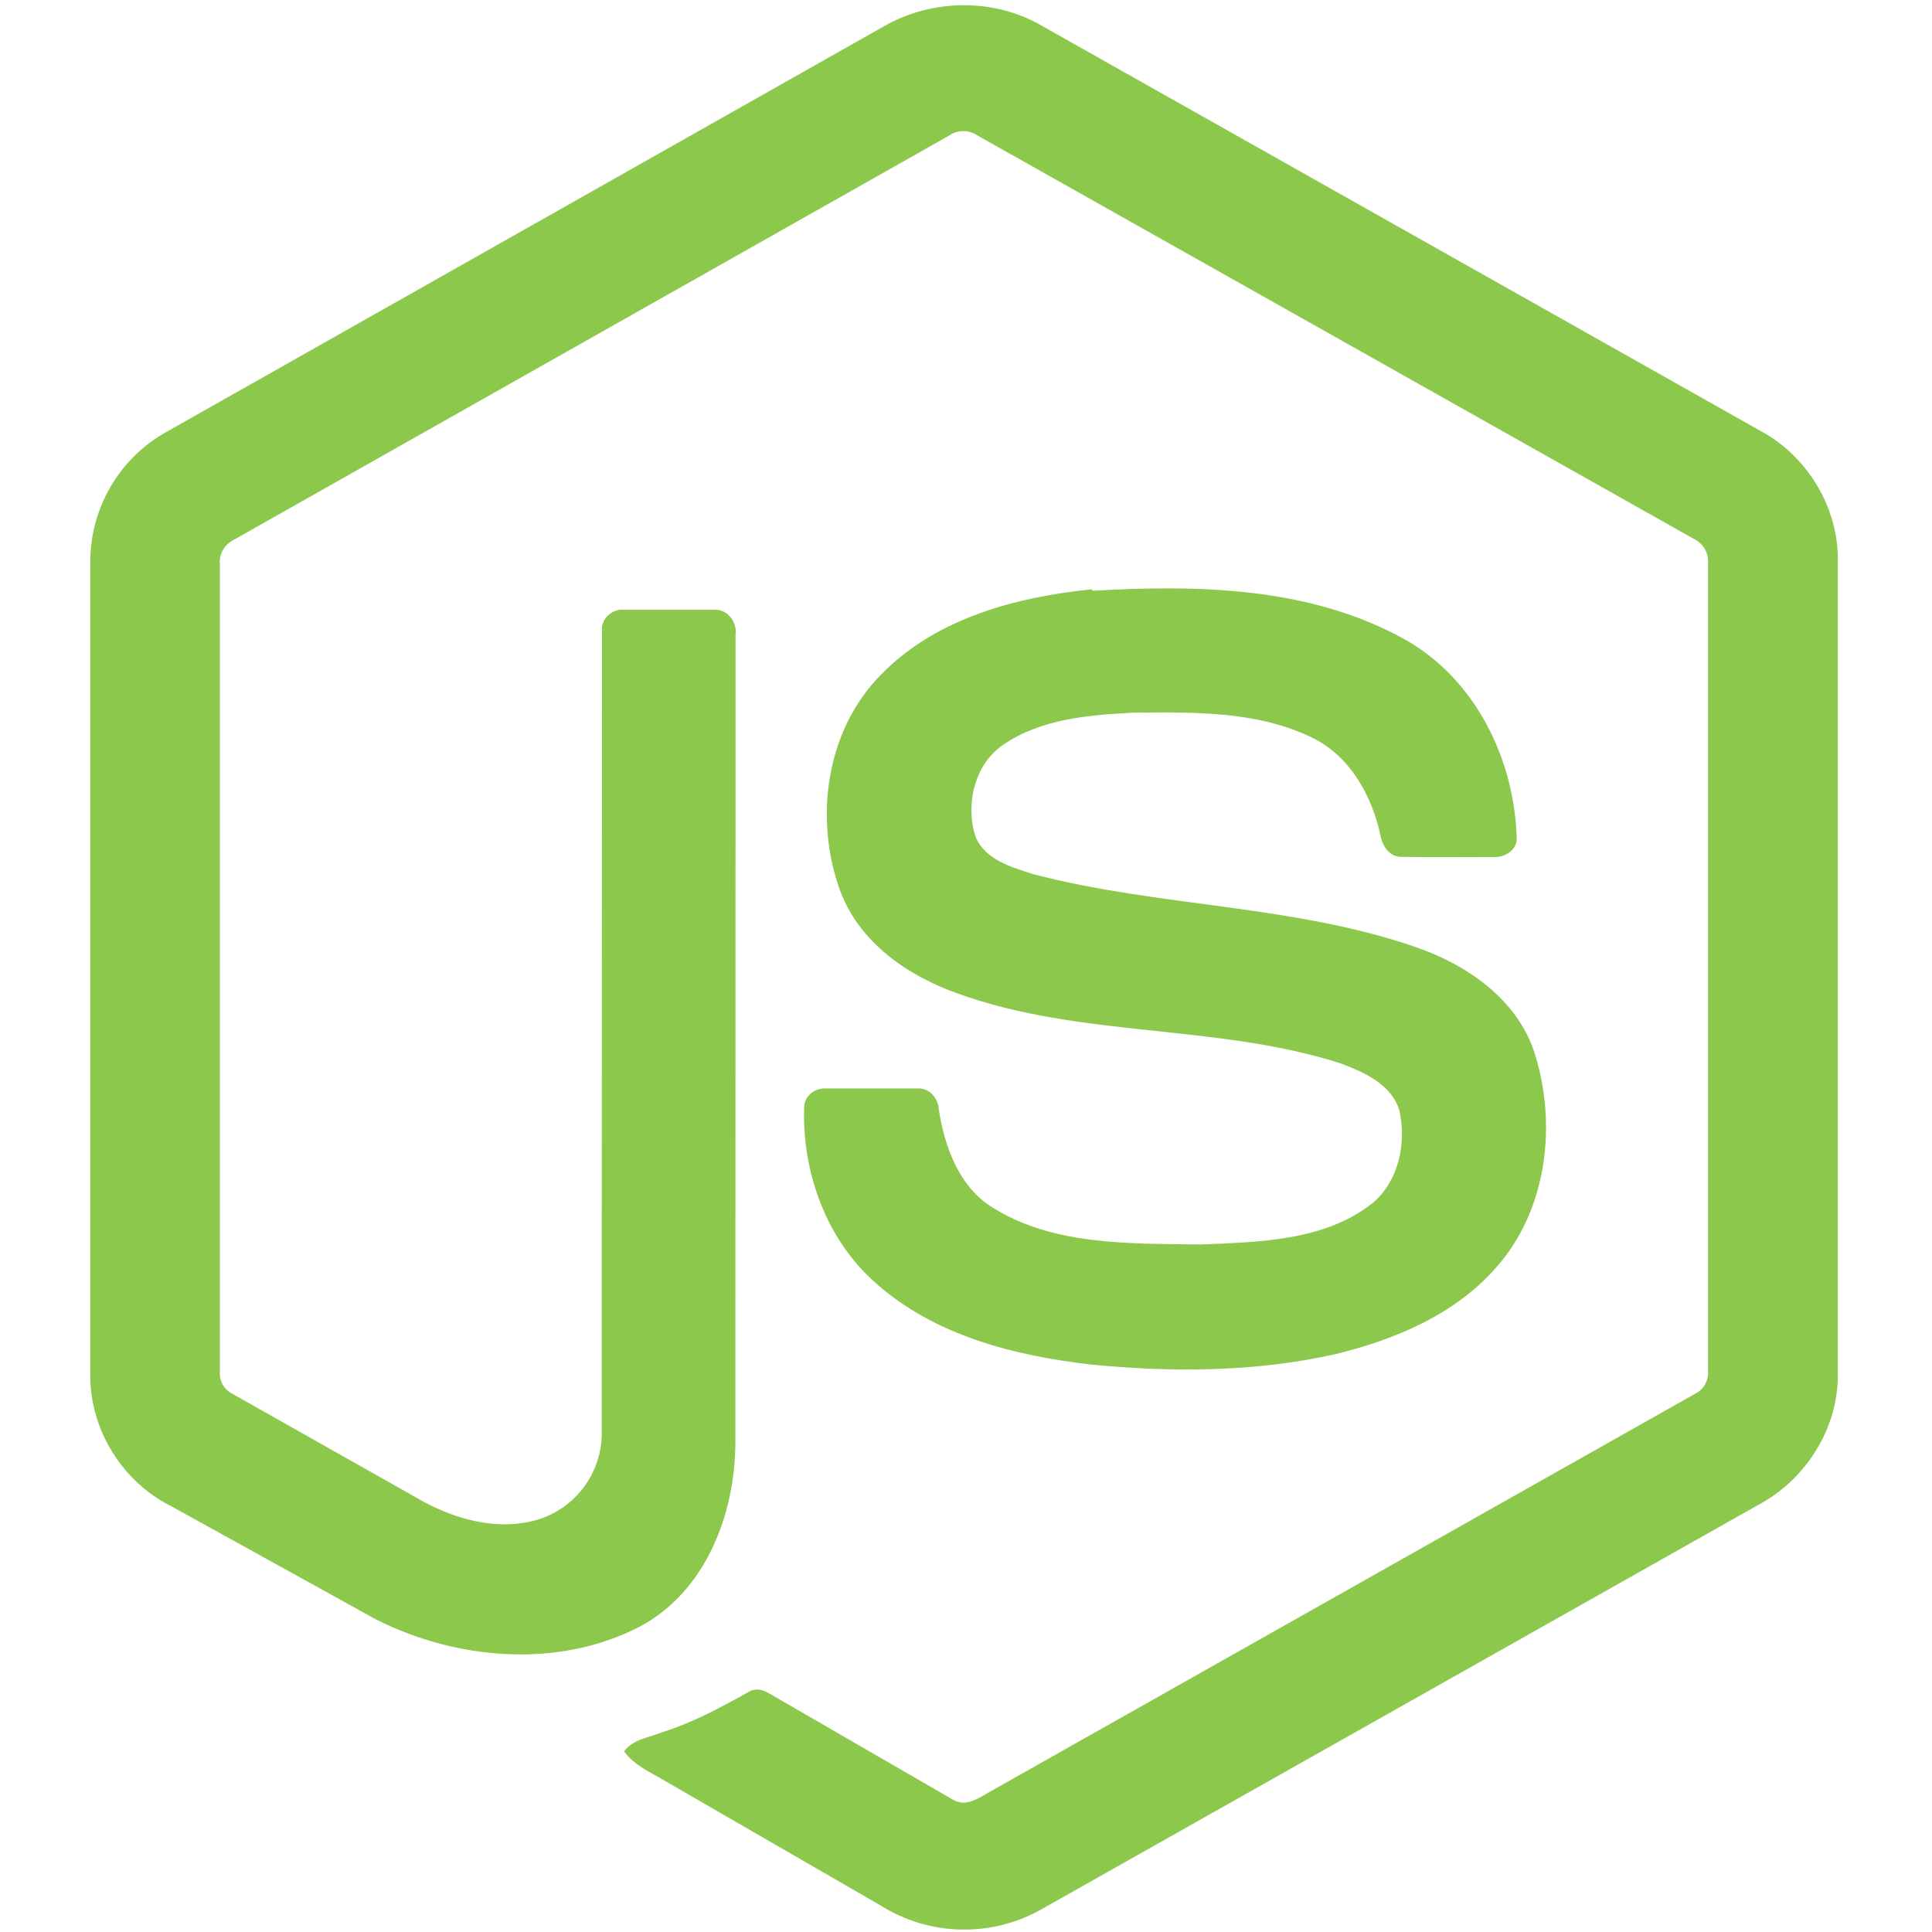
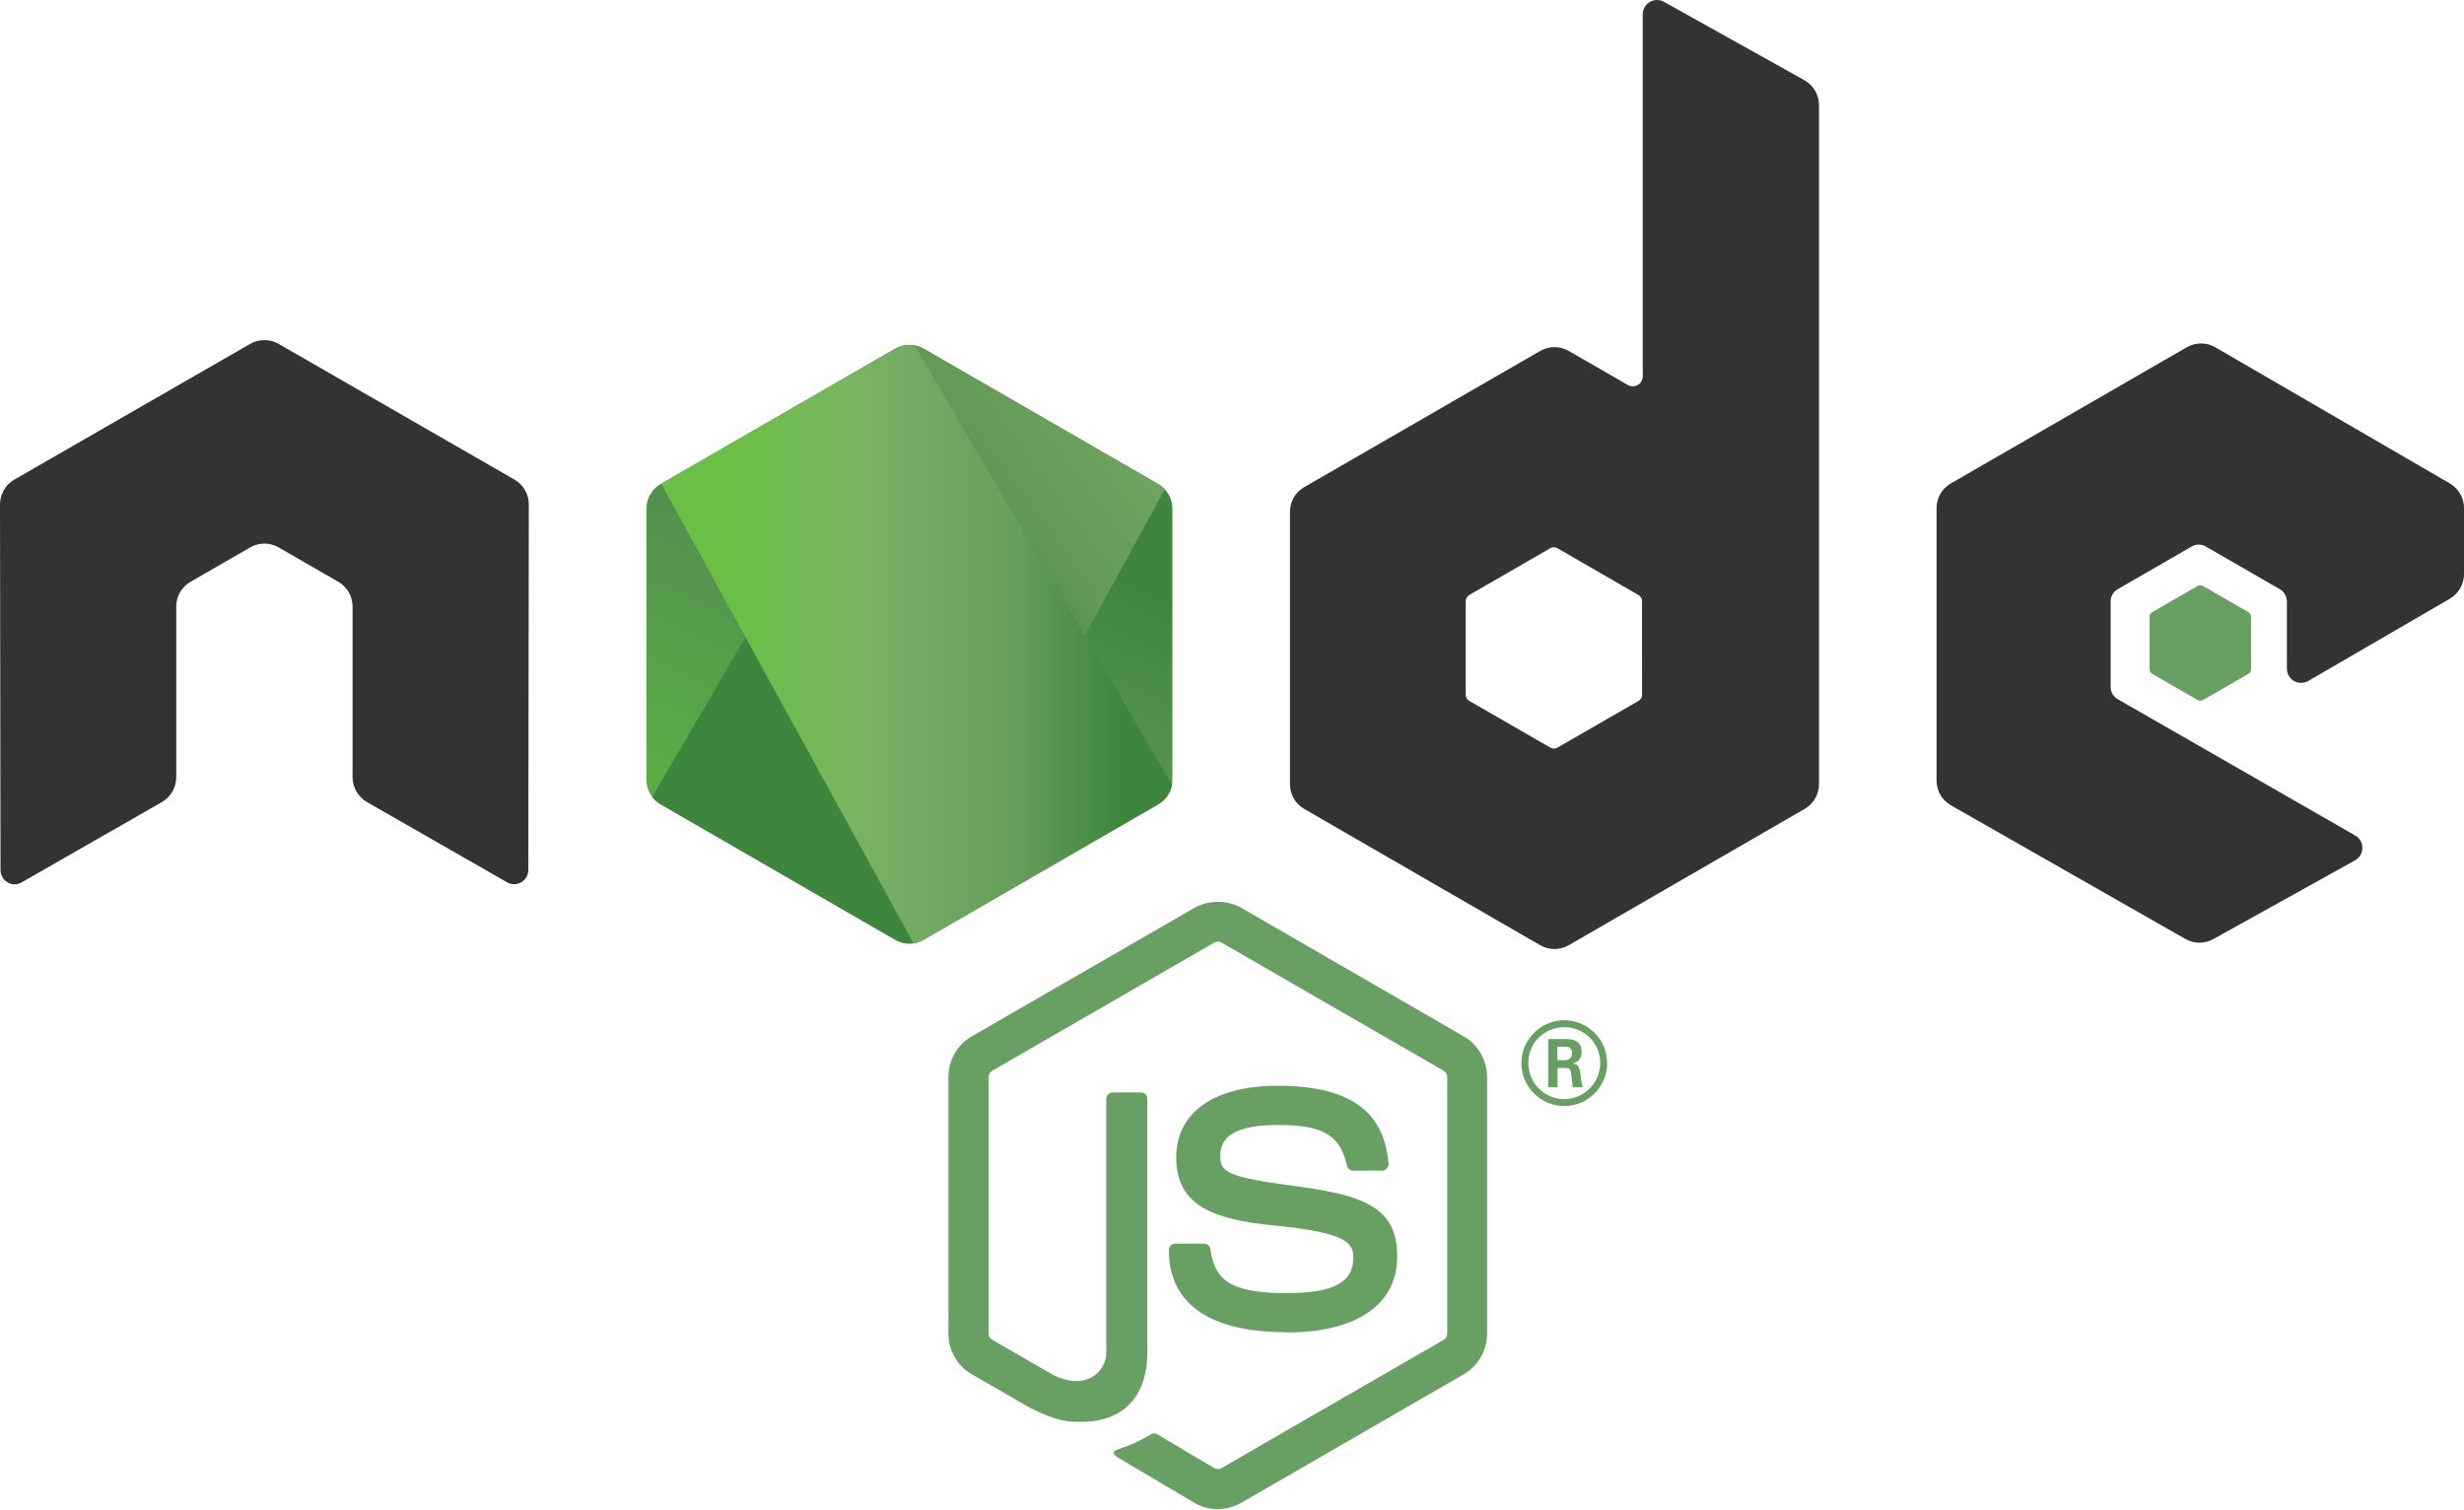
- <svg xmlns="http://www.w3.org/2000/svg" width="64" height="64" viewBox="0 0 32 32" preserveAspectRatio="xMidYMid" fill="#8cc84b">
-   <path d="M14.656.427c.8-.453 1.82-.455 2.6 0L29.2 7.16c.747.42 1.247 1.253 1.24 2.114v13.5c.005.897-.544 1.748-1.332 2.16l-11.88 6.702a2.6 2.6 0 0 1-2.639-.073l-3.565-2.06c-.243-.145-.516-.26-.688-.495.152-.204.422-.23.642-.32.496-.158.95-.4 1.406-.656.115-.08.256-.05.366.022l3.04 1.758c.217.125.437-.04.623-.145l11.665-6.583c.144-.07.224-.222.212-.38V9.334c.016-.18-.087-.344-.25-.417L16.19 2.244a.41.41 0 0 0-.465-.001L3.892 8.93c-.16.073-.27.235-.25.415v13.37c-.014.158.07.307.215.375l3.162 1.785c.594.32 1.323.5 1.977.265a1.5 1.5 0 0 0 .971-1.409l.003-13.29c-.014-.197.172-.36.363-.34h1.52c.2-.005.357.207.33.405L12.18 23.88c.001 1.188-.487 2.48-1.586 3.063-1.354.7-3.028.553-4.366-.12l-3.4-1.88c-.8-.4-1.337-1.264-1.332-2.16v-13.5a2.46 2.46 0 0 1 1.282-2.141L14.656.427zM18.1 9.785c1.727-.1 3.576-.066 5.13.785 1.203.652 1.87 2.02 1.892 3.358-.034.18-.222.28-.394.267-.5-.001-1.002.007-1.504-.003-.213.008-.336-.188-.363-.376-.144-.64-.493-1.273-1.095-1.582-.924-.463-1.996-.44-3.004-.43-.736.04-1.527.103-2.15.535-.48.328-.624 1-.453 1.522.16.383.603.506.964.62 2.082.544 4.287.5 6.33 1.207.845.292 1.672.86 1.962 1.745.378 1.186.213 2.604-.63 3.556-.684.784-1.68 1.2-2.675 1.442-1.323.295-2.695.302-4.038.17-1.263-.144-2.577-.476-3.552-1.336-.834-.724-1.24-1.852-1.2-2.94.01-.184.193-.312.37-.297h1.5c.202-.014.35.16.36.35.093.6.322 1.25.854 1.6 1.026.662 2.313.616 3.487.635.973-.043 2.065-.056 2.86-.7.42-.367.543-.98.43-1.508-.123-.446-.6-.653-1-.8-2.055-.65-4.285-.414-6.32-1.15-.826-.292-1.625-.844-1.942-1.693-.443-1.2-.24-2.687.693-3.607.9-.915 2.22-1.268 3.47-1.394z" />
+ <svg xmlns="http://www.w3.org/2000/svg" version="1.2" viewBox="0 0 442.37 270.929">
+   <defs>
+     <clipPath id="a">
+       <path d="M239.03 226.605l-42.13 24.317c-1.578.91-2.546 2.59-2.546 4.406v48.668c0 1.817.968 3.496 2.546 4.406l42.133 24.336c1.575.907 3.517.907 5.09 0l42.126-24.336c1.57-.91 2.54-2.59 2.54-4.406v-48.668c0-1.816-.97-3.496-2.55-4.406l-42.12-24.317c-.79-.453-1.67-.68-2.55-.68-.88 0-1.76.227-2.55.68" />
+     </clipPath>
+     <linearGradient id="b" x1="-.348" x2="1.251" gradientTransform="rotate(116.114 53.1 202.97) scale(86.48)" gradientUnits="userSpaceOnUse">
+       <stop offset=".3" stop-color="#3E863D" />
+       <stop offset=".5" stop-color="#55934F" />
+       <stop offset=".8" stop-color="#5AAD45" />
+     </linearGradient>
+     <clipPath id="c">
+       <path d="M195.398 307.086c.403.523.907.976 1.5 1.316l36.14 20.875 6.02 3.46c.9.52 1.926.74 2.934.665.336-.027.672-.09 1-.183l44.434-81.36c-.34-.37-.738-.68-1.184-.94l-27.586-15.93-14.582-8.39c-.414-.24-.863-.41-1.32-.53zm0 0" />
+     </clipPath>
+     <linearGradient id="d" x1="-.456" x2=".582" gradientTransform="rotate(-36.46 550.846 -214.337) scale(132.798)" gradientUnits="userSpaceOnUse">
+       <stop offset=".57" stop-color="#3E863D" />
+       <stop offset=".72" stop-color="#619857" />
+       <stop offset="1" stop-color="#76AC64" />
+     </linearGradient>
+     <clipPath id="e">
+       <path d="M241.066 225.953c-.707.07-1.398.29-2.035.652l-42.01 24.247 45.3 82.51c.63-.09 1.25-.3 1.81-.624l42.13-24.336c1.3-.754 2.19-2.03 2.46-3.476l-46.18-78.89c-.34-.067-.68-.102-1.03-.102-.14 0-.28.007-.42.02" />
+     </clipPath>
+     <linearGradient id="f" x1=".043" x2=".984" gradientTransform="translate(192.862 279.652) scale(97.417)" gradientUnits="userSpaceOnUse">
+       <stop offset=".16" stop-color="#6BBF47" />
+       <stop offset=".38" stop-color="#79B461" />
+       <stop offset=".47" stop-color="#75AC64" />
+       <stop offset=".7" stop-color="#659E5A" />
+       <stop offset=".9" stop-color="#3E863D" />
+     </linearGradient>
+   </defs>
+   <path fill="#689f63" d="M218.647 270.93c-1.46 0-2.91-.383-4.19-1.12l-13.337-7.896c-1.992-1.114-1.02-1.508-.363-1.735 2.656-.93 3.195-1.14 6.03-2.75.298-.17.688-.11.993.07l10.246 6.08c.37.2.895.2 1.238 0l39.95-23.06c.37-.21.61-.64.61-1.08v-46.1c0-.46-.24-.87-.618-1.1l-39.934-23.04c-.37-.22-.86-.22-1.23 0l-39.926 23.04c-.387.22-.633.65-.633 1.09v46.1c0 .44.24.86.62 1.07l10.94 6.32c5.94 2.97 9.57-.53 9.57-4.05v-45.5c0-.65.51-1.15 1.16-1.15h5.06c.63 0 1.15.5 1.15 1.15v45.52c0 7.92-4.32 12.47-11.83 12.47-2.31 0-4.13 0-9.21-2.5l-10.48-6.04c-2.59-1.5-4.19-4.3-4.19-7.29v-46.1c0-3 1.6-5.8 4.19-7.28l39.99-23.07c2.53-1.43 5.89-1.43 8.4 0l39.94 23.08c2.58 1.49 4.19 4.28 4.19 7.28v46.1c0 2.99-1.61 5.78-4.19 7.28l-39.94 23.07c-1.28.74-2.73 1.12-4.21 1.12" />
+   <path fill="#689f63" d="M230.987 239.164c-17.48 0-21.145-8.024-21.145-14.754 0-.64.516-1.15 1.157-1.15h5.16c.57 0 1.05.415 1.14.978.78 5.258 3.1 7.91 13.67 7.91 8.42 0 12-1.902 12-6.367 0-2.57-1.02-4.48-14.1-5.76-10.94-1.08-17.7-3.49-17.7-12.24 0-8.06 6.8-12.86 18.19-12.86 12.79 0 19.13 4.44 19.93 13.98.03.33-.09.65-.31.89-.22.23-.53.37-.85.37h-5.19c-.54 0-1.01-.38-1.12-.9-1.25-5.53-4.27-7.3-12.48-7.3-9.19 0-10.26 3.2-10.26 5.6 0 2.91 1.26 3.76 13.66 5.4 12.28 1.63 18.11 3.93 18.11 12.56 0 8.7-7.26 13.69-19.92 13.69m48.66-48.89h1.34c1.1 0 1.31-.77 1.31-1.22 0-1.18-.81-1.18-1.26-1.18h-1.38zm-1.63-3.78h2.97c1.02 0 3.02 0 3.02 2.28 0 1.59-1.02 1.92-1.63 2.12 1.19.08 1.27.86 1.43 1.96.08.69.21 1.88.45 2.28h-1.83c-.05-.4-.33-2.6-.33-2.72-.12-.49-.29-.73-.9-.73h-1.51v3.46h-1.67zm-3.57 4.3c0 3.58 2.89 6.48 6.44 6.48 3.58 0 6.47-2.96 6.47-6.48 0-3.59-2.93-6.44-6.48-6.44-3.5 0-6.44 2.81-6.44 6.43m14.16.03c0 4.24-3.47 7.7-7.7 7.7-4.2 0-7.7-3.42-7.7-7.7 0-4.36 3.58-7.7 7.7-7.7 4.15 0 7.69 3.35 7.69 7.7" />
+   <path fill="#333" fill-rule="evenodd" d="M94.936 90.55c0-1.84-.97-3.53-2.558-4.445l-42.356-24.37c-.715-.42-1.516-.64-2.328-.67h-.438c-.812.03-1.613.25-2.34.67L2.562 86.105C.984 87.025 0 88.715 0 90.555l.093 65.64c0 .91.47 1.76 1.27 2.21.78.48 1.76.48 2.54 0l25.18-14.42c1.59-.946 2.56-2.618 2.56-4.44V108.88c0-1.83.97-3.52 2.555-4.43l10.72-6.174c.796-.46 1.67-.688 2.56-.688.876 0 1.77.226 2.544.687l10.715 6.172c1.586.91 2.56 2.6 2.56 4.43v30.663c0 1.82.983 3.5 2.565 4.44l25.164 14.41c.79.47 1.773.47 2.56 0 .776-.45 1.268-1.3 1.268-2.21zm199.868 34.176c0 .457-.243.88-.64 1.106l-14.548 8.386c-.395.227-.883.227-1.277 0l-14.55-8.386c-.4-.227-.64-.65-.64-1.106V107.93c0-.458.24-.88.63-1.11l14.54-8.4c.4-.23.89-.23 1.29 0l14.55 8.4c.4.23.64.652.64 1.11zM298.734.324c-.794-.442-1.76-.43-2.544.027-.78.46-1.262 1.3-1.262 2.21v65c0 .64-.34 1.23-.894 1.55-.55.32-1.235.32-1.79 0L281.634 63c-1.58-.914-3.526-.914-5.112 0l-42.37 24.453c-1.583.91-2.56 2.6-2.56 4.42v48.92c0 1.83.977 3.51 2.56 4.43l42.37 24.47c1.582.91 3.53.91 5.117 0l42.37-24.48c1.58-.92 2.56-2.6 2.56-4.43V18.863c0-1.856-1.01-3.563-2.63-4.47zm141.093 107.164c1.574-.914 2.543-2.602 2.543-4.422V91.21c0-1.824-.97-3.507-2.547-4.425l-42.1-24.44c-1.59-.92-3.54-.92-5.13 0l-42.36 24.45c-1.59.92-2.56 2.6-2.56 4.43v48.9c0 1.84.99 3.54 2.58 4.45l42.09 23.99c1.55.89 3.45.9 5.02.03l25.46-14.15c.8-.45 1.31-1.3 1.31-2.22 0-.92-.49-1.78-1.29-2.23l-42.62-24.46c-.8-.45-1.29-1.3-1.29-2.21v-15.34c0-.916.48-1.76 1.28-2.216l13.26-7.65c.79-.46 1.76-.46 2.55 0l13.27 7.65c.79.45 1.28 1.3 1.28 2.21v12.06c0 .91.49 1.76 1.28 2.22.79.45 1.77.45 2.56-.01zm0 0" />
+   <path fill="#689f63" fill-rule="evenodd" d="M394.538 105.2c.3-.177.676-.177.98 0l8.13 4.69c.304.176.49.5.49.85v9.39c0 .35-.186.674-.49.85l-8.13 4.69c-.304.177-.68.177-.98 0l-8.125-4.69c-.31-.176-.5-.5-.5-.85v-9.39c0-.35.18-.674.49-.85zm0 0" />
+   <g clip-path="url(#a)" transform="translate(-78.306 -164.016)">
+     <path fill="url(#b)" d="M331.363 246.793l-118.715-58.19-60.87 124.174L270.49 370.97zm0 0" />
+   </g>
+   <g clip-path="url(#c)" transform="translate(-78.306 -164.016)">
+     <path fill="url(#d)" d="M144.07 264.004l83.825 113.453 110.86-81.906-83.83-113.45zm0 0" />
+   </g>
+   <g clip-path="url(#e)" transform="translate(-78.306 -164.016)">
+     <path fill="url(#f)" d="M197.02 225.934v107.43h91.683v-107.43zm0 0" />
+   </g>
</svg>
